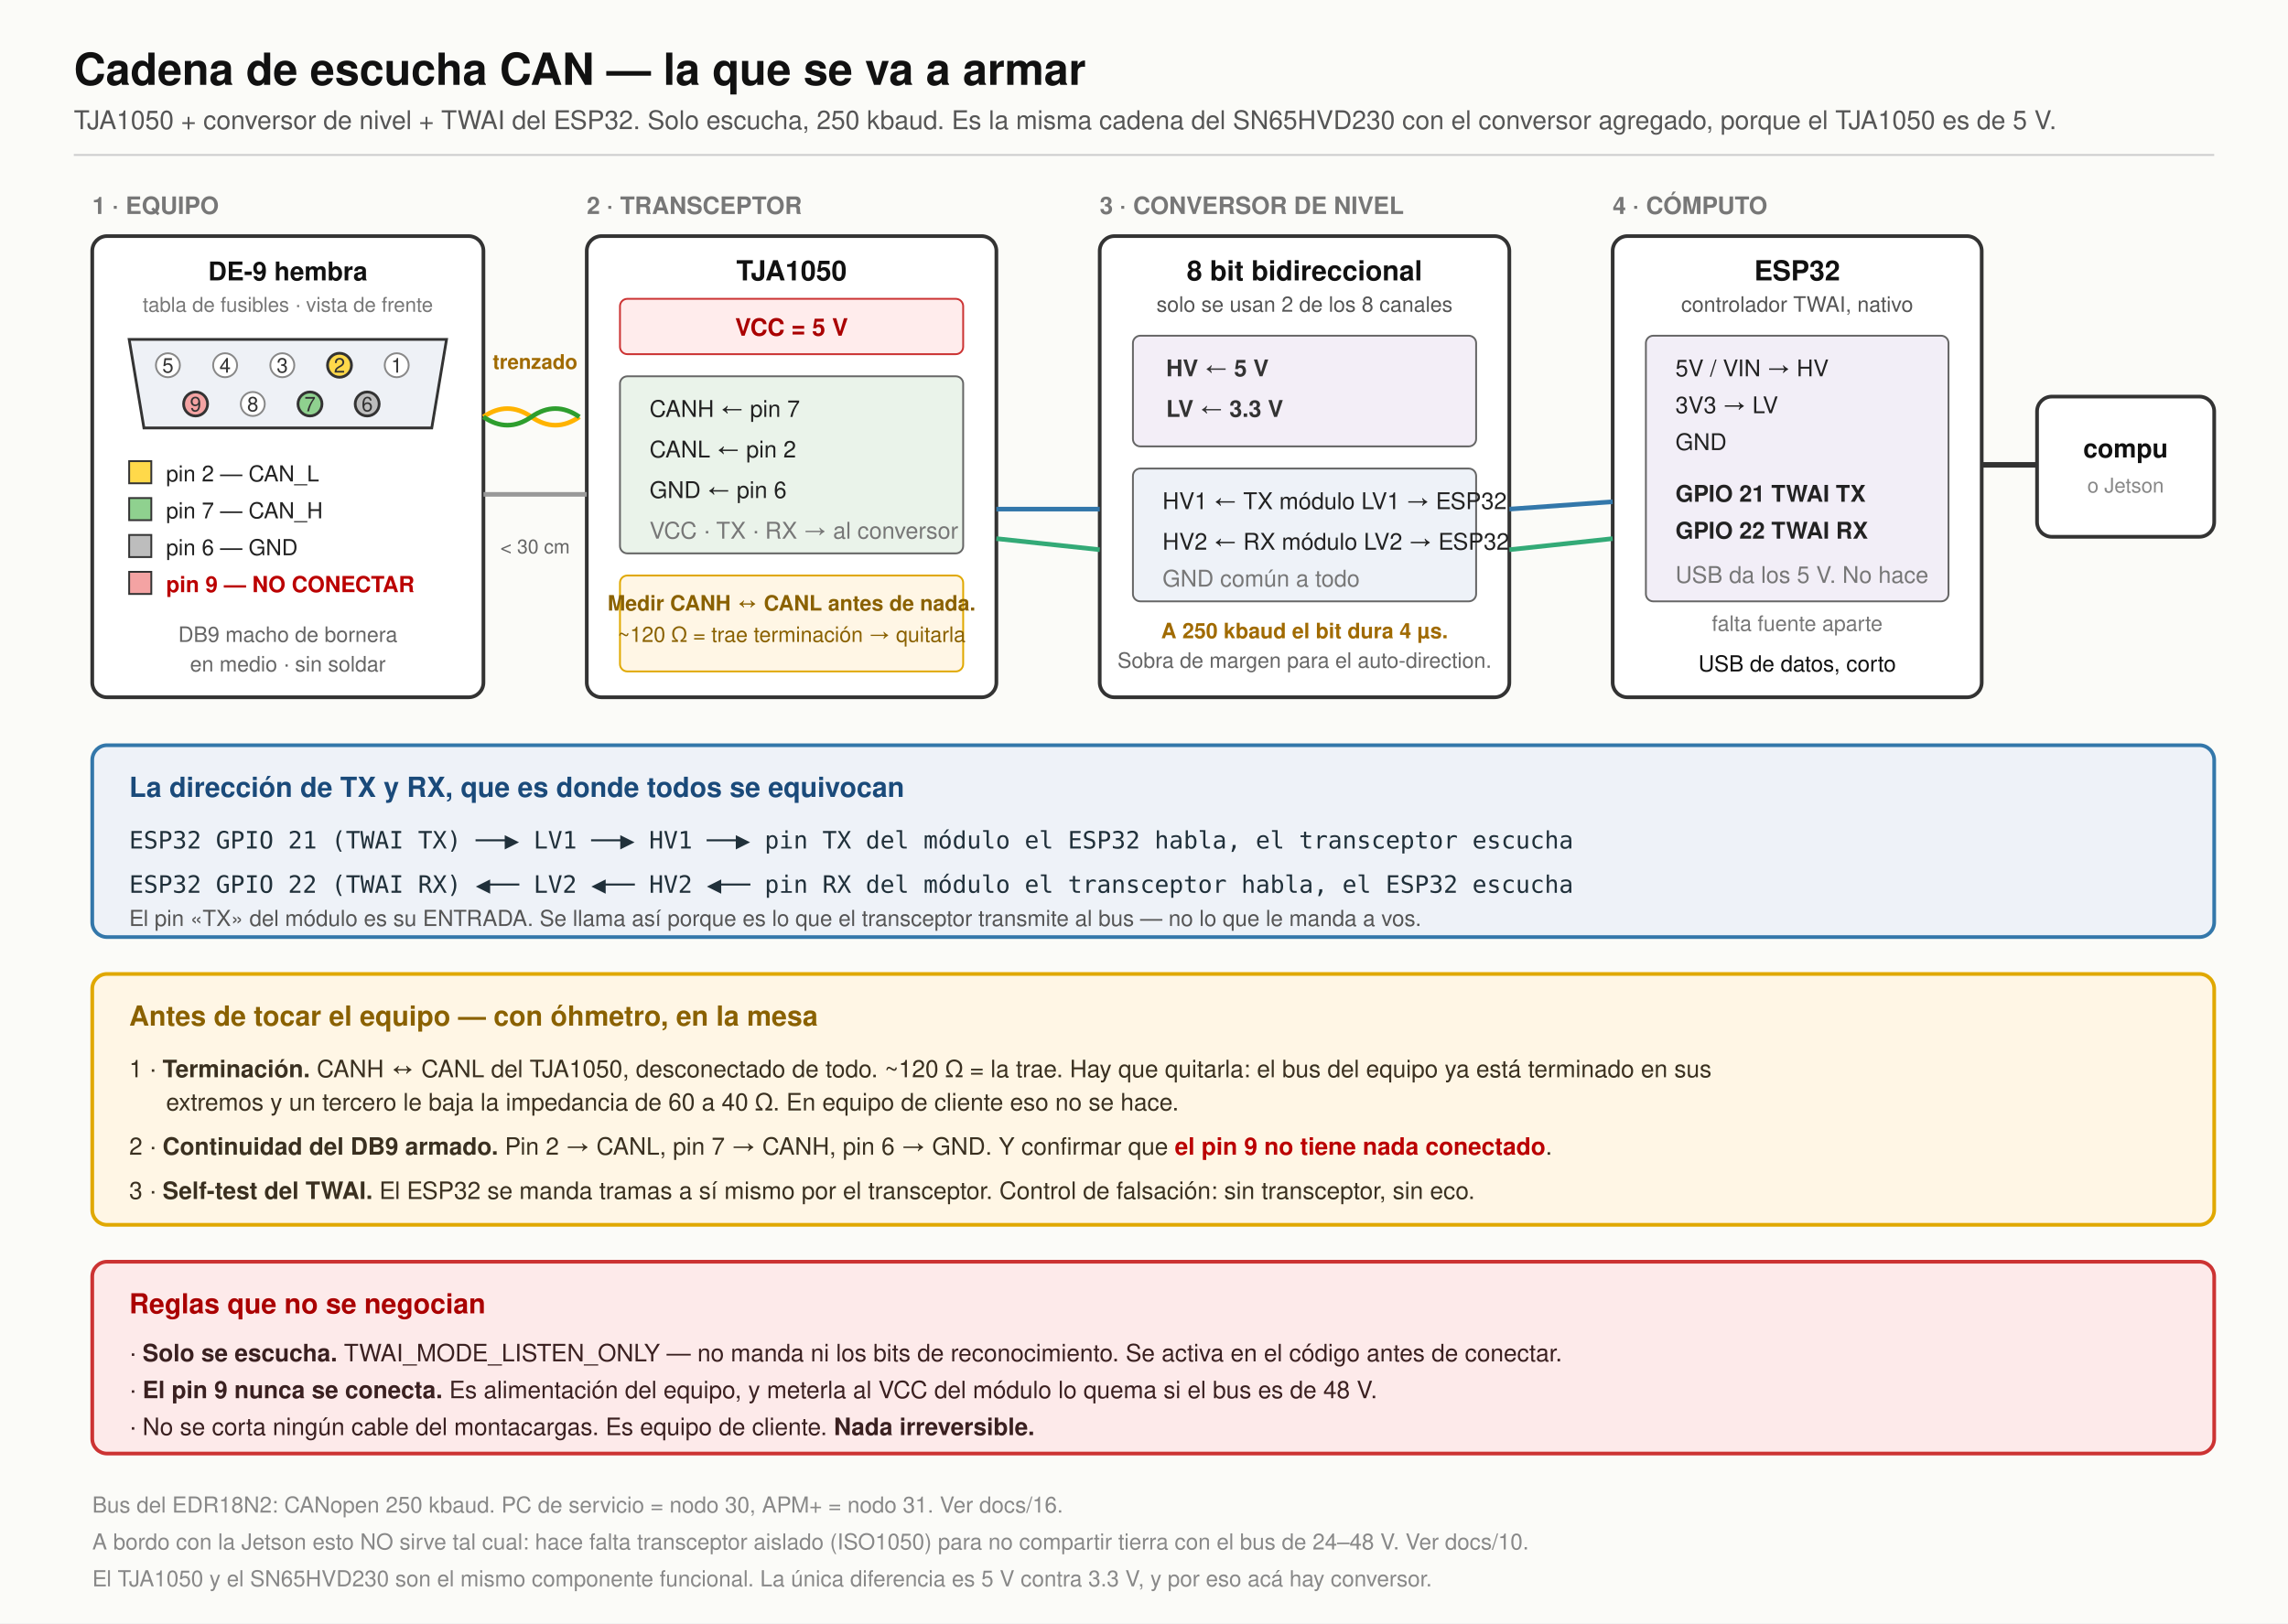
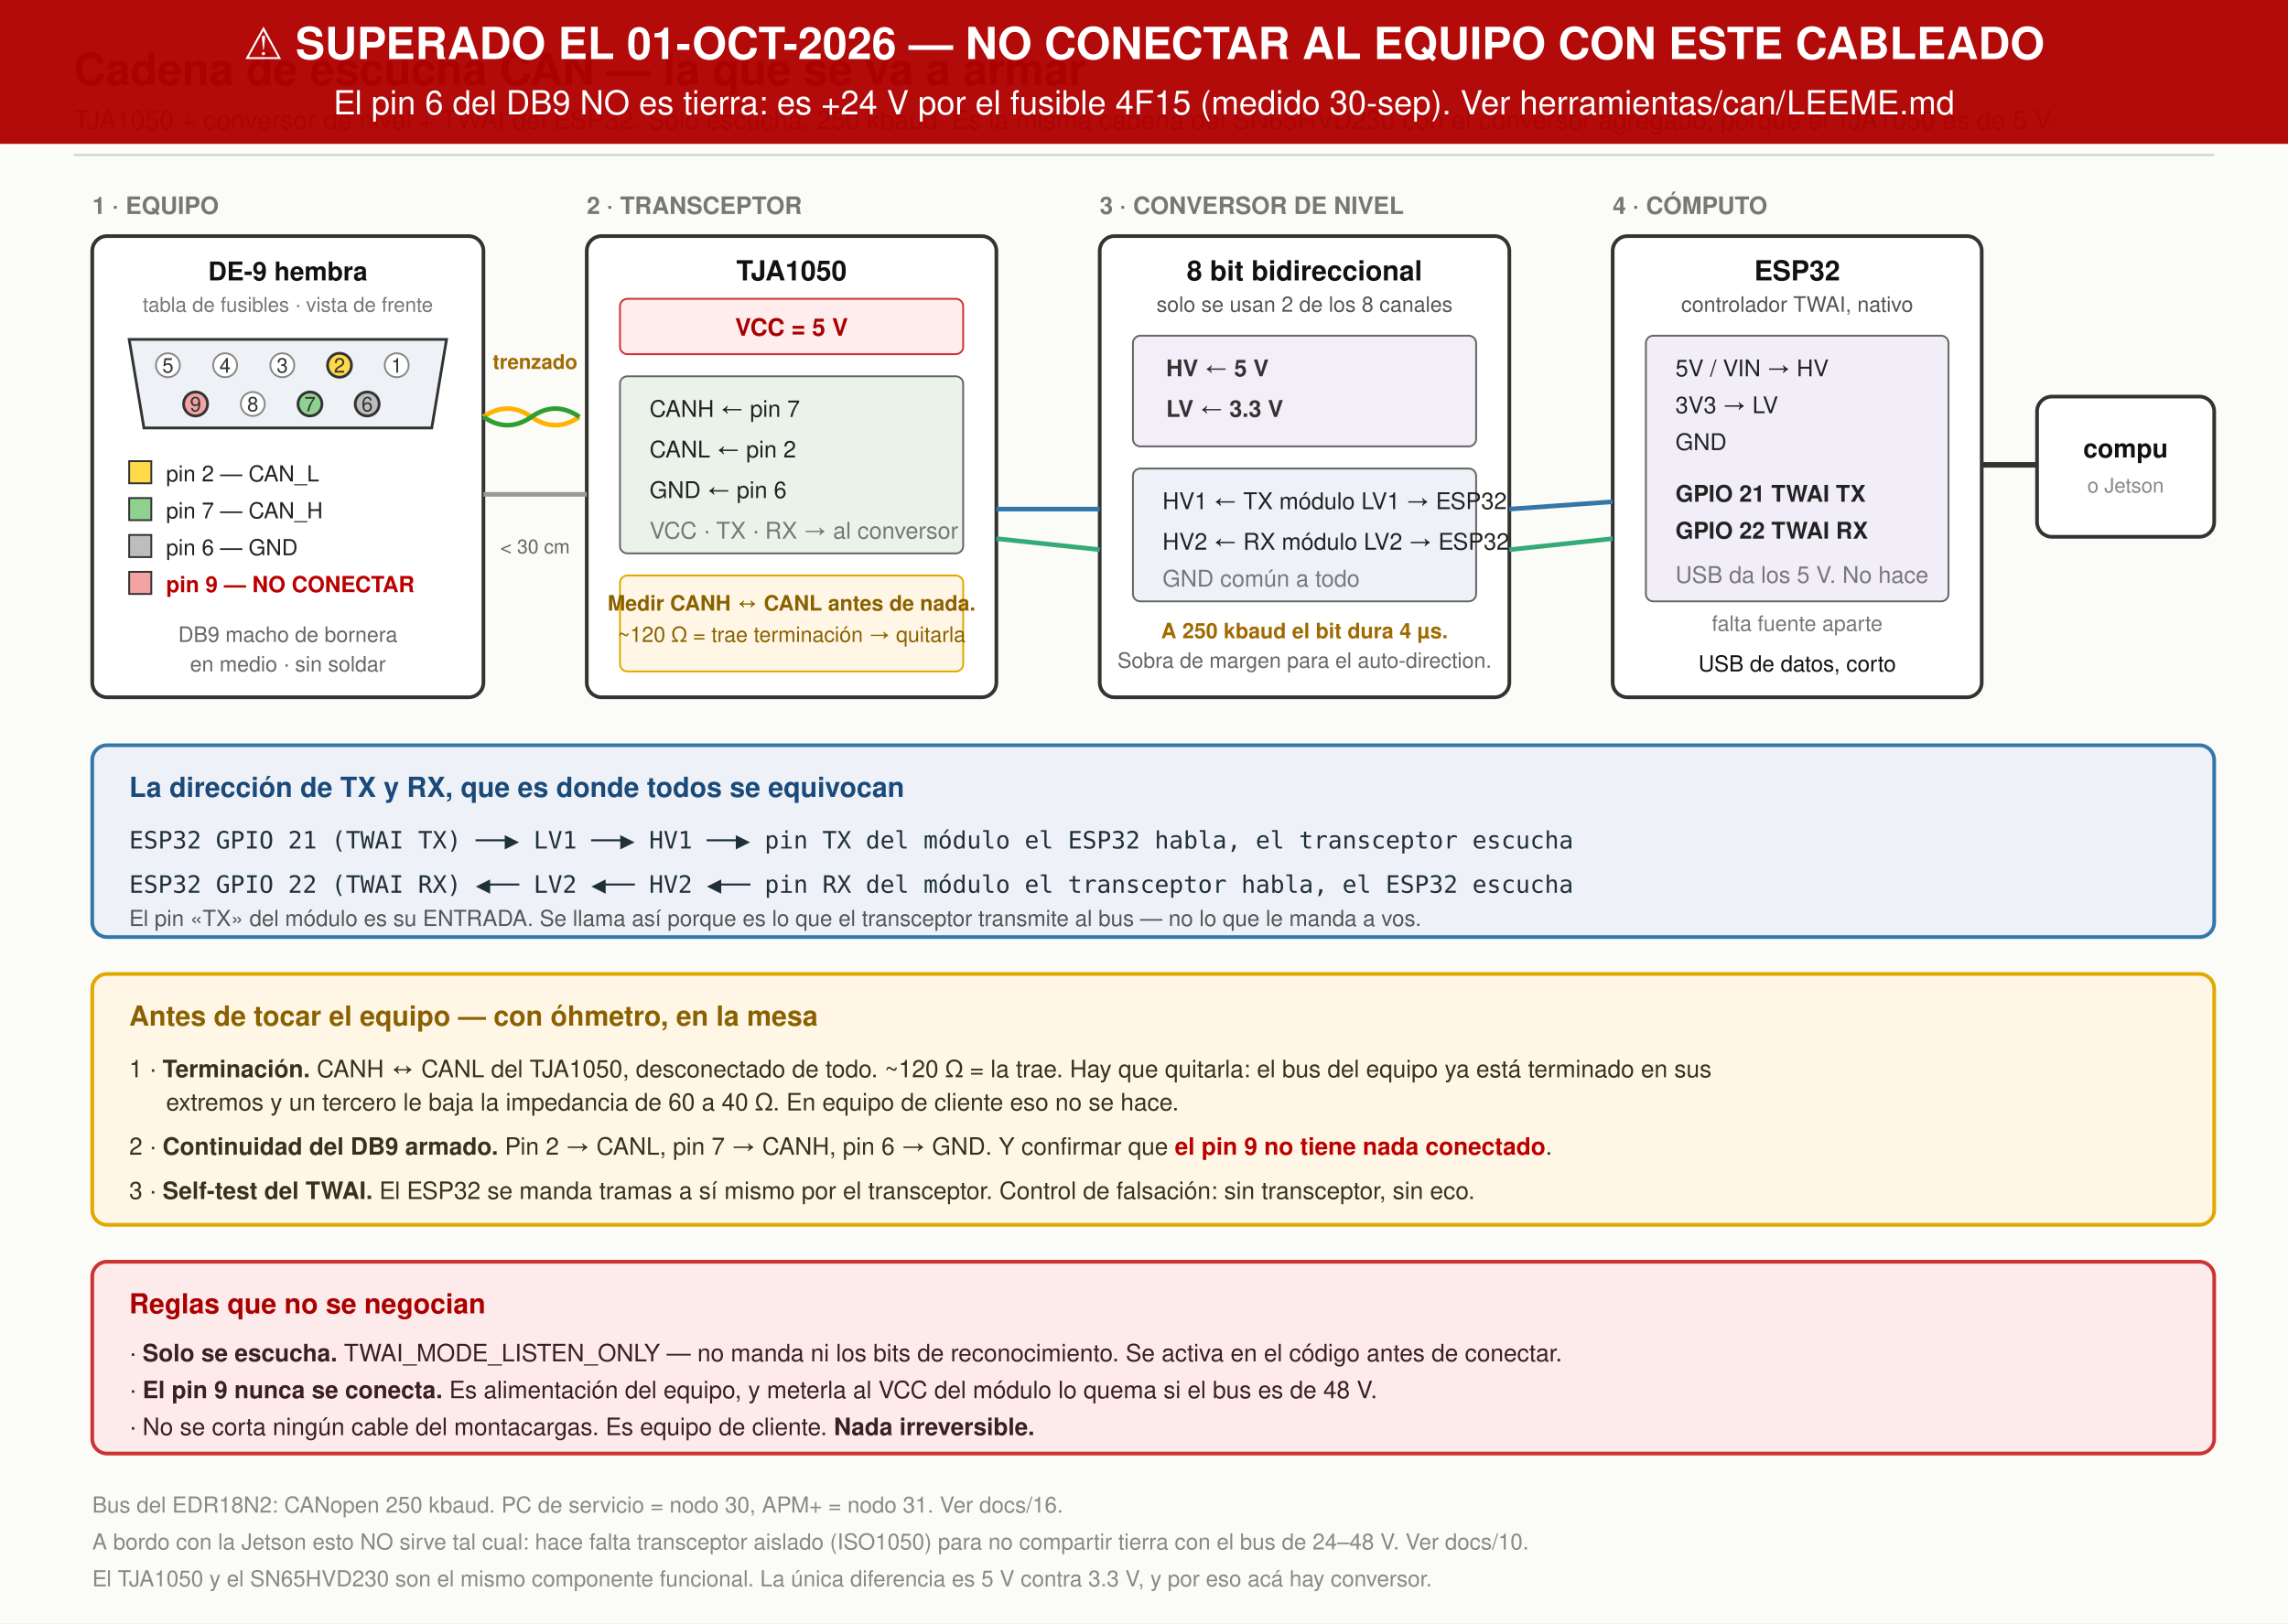
<svg xmlns="http://www.w3.org/2000/svg" viewBox="0 0 1240 880" width="1240" height="880" font-family="Helvetica,Arial,sans-serif">
  <rect width="1240" height="880" fill="#fbfbf8" />
  <text x="40" y="46" font-size="24" font-weight="bold" fill="#111">Cadena de escucha CAN — la que se va a armar</text>
  <text x="40" y="70" font-size="14" fill="#555">TJA1050 + conversor de nivel + TWAI del ESP32. Solo escucha, 250 kbaud. Es la misma cadena del SN65HVD230 con el conversor agregado, porque el TJA1050 es de 5 V.</text>
  <line x1="40" y1="84" x2="1200" y2="84" stroke="#ccc" />
  <text x="50" y="116" font-size="13" font-weight="bold" fill="#777">1 · EQUIPO</text>
  <rect x="50" y="128" width="212" height="250" rx="8" fill="#fff" stroke="#333" stroke-width="2" />
  <text x="156" y="152" font-size="14" font-weight="bold" text-anchor="middle" fill="#111">DE-9 hembra</text>
  <text x="156" y="169" font-size="11" text-anchor="middle" fill="#777">tabla de fusibles · vista de frente</text>
  <path d="M70 184 L242 184 L234 232 L78 232 Z" fill="#eef1f6" stroke="#333" stroke-width="1.5" />
  <g font-size="11" text-anchor="middle" fill="#333">
    <circle cx="91" cy="198" r="6.5" fill="#fff" stroke="#888" />
    <text x="91" y="202">5</text>
    <circle cx="122" cy="198" r="6.5" fill="#fff" stroke="#888" />
    <text x="122" y="202">4</text>
    <circle cx="153" cy="198" r="6.5" fill="#fff" stroke="#888" />
    <text x="153" y="202">3</text>
    <circle cx="184" cy="198" r="6.5" fill="#ffd94a" stroke="#333" stroke-width="1.5" />
    <text x="184" y="202">2</text>
    <circle cx="215" cy="198" r="6.5" fill="#fff" stroke="#888" />
    <text x="215" y="202">1</text>
    <circle cx="106" cy="219" r="6.5" fill="#f4a3a3" stroke="#333" stroke-width="1.5" />
    <text x="106" y="223">9</text>
    <circle cx="137" cy="219" r="6.5" fill="#fff" stroke="#888" />
    <text x="137" y="223">8</text>
    <circle cx="168" cy="219" r="6.5" fill="#8fd18f" stroke="#333" stroke-width="1.5" />
    <text x="168" y="223">7</text>
    <circle cx="199" cy="219" r="6.5" fill="#bdbdbd" stroke="#333" stroke-width="1.5" />
    <text x="199" y="223">6</text>
  </g>
  <g font-size="12" fill="#222">
    <rect x="70" y="250" width="12" height="12" fill="#ffd94a" stroke="#333" />
    <text x="90" y="261">pin 2 — CAN_L</text>
    <rect x="70" y="270" width="12" height="12" fill="#8fd18f" stroke="#333" />
    <text x="90" y="281">pin 7 — CAN_H</text>
    <rect x="70" y="290" width="12" height="12" fill="#bdbdbd" stroke="#333" />
    <text x="90" y="301">pin 6 — GND</text>
    <rect x="70" y="310" width="12" height="12" fill="#f4a3a3" stroke="#333" />
    <text x="90" y="321" fill="#b00" font-weight="bold">pin 9 — NO CONECTAR</text>
  </g>
  <text x="156" y="348" font-size="11.5" text-anchor="middle" fill="#666">DB9 macho de bornera</text>
  <text x="156" y="364" font-size="11.5" text-anchor="middle" fill="#666">en medio · sin soldar</text>
  <text x="318" y="116" font-size="13" font-weight="bold" fill="#777">2 · TRANSCEPTOR</text>
  <rect x="318" y="128" width="222" height="250" rx="8" fill="#fff" stroke="#333" stroke-width="2" />
  <text x="429" y="152" font-size="15" font-weight="bold" text-anchor="middle" fill="#111">TJA1050</text>
  <rect x="336" y="162" width="186" height="30" rx="4" fill="#ffecec" stroke="#c33" />
  <text x="429" y="182" font-size="13" font-weight="bold" text-anchor="middle" fill="#a00">VCC = 5 V</text>
  <rect x="336" y="204" width="186" height="96" rx="4" fill="#eaf3ea" stroke="#666" />
  <g font-size="12.5" fill="#222">
    <text x="352" y="226">CANH  ← pin 7</text>
    <text x="352" y="248">CANL  ← pin 2</text>
    <text x="352" y="270">GND   ← pin 6</text>
    <text x="352" y="292" fill="#777">VCC · TX · RX  →  al conversor</text>
  </g>
  <rect x="336" y="312" width="186" height="52" rx="4" fill="#fff6e5" stroke="#e0a800" />
  <text x="429" y="331" font-size="11.5" font-weight="bold" text-anchor="middle" fill="#8a6100">Medir CANH ↔ CANL antes de nada.</text>
  <text x="429" y="348" font-size="11.5" text-anchor="middle" fill="#8a6100">~120 Ω = trae terminación → quitarla</text>
  <text x="596" y="116" font-size="13" font-weight="bold" fill="#777">3 · CONVERSOR DE NIVEL</text>
  <rect x="596" y="128" width="222" height="250" rx="8" fill="#fff" stroke="#333" stroke-width="2" />
  <text x="707" y="152" font-size="15" font-weight="bold" text-anchor="middle" fill="#111">8 bit bidireccional</text>
  <text x="707" y="169" font-size="11.5" text-anchor="middle" fill="#555">solo se usan 2 de los 8 canales</text>
  <rect x="614" y="182" width="186" height="60" rx="4" fill="#f3eef7" stroke="#666" />
  <text x="632" y="204" font-size="12.5" font-weight="bold" fill="#333">HV  ← 5 V</text>
  <text x="632" y="226" font-size="12.5" font-weight="bold" fill="#333">LV  ← 3.3 V</text>
  <rect x="614" y="254" width="186" height="72" rx="4" fill="#eef2f8" stroke="#666" />
  <g font-size="12.5" fill="#222">
    <text x="630" y="276">HV1 ← TX módulo   LV1 → ESP32</text>
    <text x="630" y="298">HV2 ← RX módulo   LV2 → ESP32</text>
    <text x="630" y="318" fill="#777">GND común a todo</text>
  </g>
  <text x="707" y="346" font-size="11.5" text-anchor="middle" fill="#a06a00" font-weight="bold">A 250 kbaud el bit dura 4 µs.</text>
  <text x="707" y="362" font-size="11.5" text-anchor="middle" fill="#666">Sobra de margen para el auto-direction.</text>
  <text x="874" y="116" font-size="13" font-weight="bold" fill="#777">4 · CÓMPUTO</text>
  <rect x="874" y="128" width="200" height="250" rx="8" fill="#fff" stroke="#333" stroke-width="2" />
  <text x="974" y="152" font-size="15" font-weight="bold" text-anchor="middle" fill="#111">ESP32</text>
  <text x="974" y="169" font-size="11.5" text-anchor="middle" fill="#555">controlador TWAI, nativo</text>
  <rect x="892" y="182" width="164" height="144" rx="4" fill="#f2eef7" stroke="#666" />
  <g font-size="12.5" fill="#222">
    <text x="908" y="204">5V / VIN  → HV</text>
    <text x="908" y="224">3V3       → LV</text>
    <text x="908" y="244">GND</text>
    <text x="908" y="272" font-weight="bold">GPIO 21  TWAI TX</text>
    <text x="908" y="292" font-weight="bold">GPIO 22  TWAI RX</text>
    <text x="908" y="316" fill="#777">USB da los 5 V. No hace</text>
  </g>
  <text x="974" y="342" font-size="11.5" text-anchor="middle" fill="#777">falta fuente aparte</text>
  <text x="974" y="364" font-size="12" text-anchor="middle" fill="#111">USB de datos, corto</text>
  <rect x="1104" y="215" width="96" height="76" rx="8" fill="#fff" stroke="#333" stroke-width="2" />
  <text x="1152" y="248" font-size="14" font-weight="bold" text-anchor="middle" fill="#111">compu</text>
  <text x="1152" y="267" font-size="11" text-anchor="middle" fill="#888">o Jetson</text>
  <path d="M262 226 q13 -9 26 0 q13 9 26 0" fill="none" stroke="#ffb300" stroke-width="2.5" />
  <path d="M262 226 q13 9 26 0 q13 -9 26 0" fill="none" stroke="#2e9e2e" stroke-width="2.5" />
  <line x1="262" y1="268" x2="318" y2="268" stroke="#999" stroke-width="2.5" />
  <text x="290" y="200" font-size="11" text-anchor="middle" fill="#a06a00" font-weight="bold">trenzado</text>
  <text x="290" y="300" font-size="10.5" text-anchor="middle" fill="#666">&lt; 30 cm</text>
  <g stroke-width="2.5">
    <line x1="540" y1="276" x2="596" y2="276" stroke="#37a" />
    <line x1="540" y1="292" x2="596" y2="298" stroke="#3a7" />
  </g>
  <g stroke-width="2.5">
    <line x1="818" y1="276" x2="874" y2="272" stroke="#37a" />
    <line x1="818" y1="298" x2="874" y2="292" stroke="#3a7" />
  </g>
  <line x1="1074" y1="252" x2="1104" y2="252" stroke="#333" stroke-width="3" />
  <rect x="50" y="404" width="1150" height="104" rx="8" fill="#eef2f8" stroke="#37a" stroke-width="2" />
  <text x="70" y="432" font-size="15" font-weight="bold" fill="#1a4a7a">La dirección de TX y RX, que es donde todos se equivocan</text>
  <g font-size="13" fill="#20303a" font-family="monospace">
    <text x="70" y="460">ESP32 GPIO 21  (TWAI TX)  ──▶  LV1 ──▶ HV1 ──▶  pin TX del módulo     el ESP32 habla, el transceptor escucha</text>
    <text x="70" y="484">ESP32 GPIO 22  (TWAI RX)  ◀──  LV2 ◀── HV2 ◀──  pin RX del módulo     el transceptor habla, el ESP32 escucha</text>
  </g>
  <text x="70" y="502" font-size="12" fill="#555" font-family="Helvetica">El pin «TX» del módulo es su ENTRADA. Se llama así porque es lo que el transceptor transmite al bus — no lo que le manda a vos.</text>
  <rect x="50" y="528" width="1150" height="136" rx="8" fill="#fff6e5" stroke="#e0a800" stroke-width="2" />
  <text x="70" y="556" font-size="15" font-weight="bold" fill="#8a6100">Antes de tocar el equipo — con óhmetro, en la mesa</text>
  <g font-size="13" fill="#3a3020">
    <text x="70" y="584">1 ·  <tspan font-weight="bold">Terminación.</tspan>  CANH ↔ CANL del TJA1050, desconectado de todo. ~120 Ω = la trae. Hay que quitarla: el bus del equipo ya está terminado en sus</text>
    <text x="90" y="602">extremos y un tercero le baja la impedancia de 60 a 40 Ω. En equipo de cliente eso no se hace.</text>
    <text x="70" y="626">2 ·  <tspan font-weight="bold">Continuidad del DB9 armado.</tspan>  Pin 2 → CANL, pin 7 → CANH, pin 6 → GND. Y confirmar que <tspan fill="#b00" font-weight="bold">el pin 9 no tiene nada conectado</tspan>.</text>
    <text x="70" y="650">3 ·  <tspan font-weight="bold">Self-test del TWAI.</tspan>  El ESP32 se manda tramas a sí mismo por el transceptor. Control de falsación: sin transceptor, sin eco.</text>
  </g>
  <rect x="50" y="684" width="1150" height="104" rx="8" fill="#fdeaea" stroke="#c33" stroke-width="2" />
  <text x="70" y="712" font-size="15" font-weight="bold" fill="#a00">Reglas que no se negocian</text>
  <g font-size="13" fill="#3a2020">
    <text x="70" y="738">·  <tspan font-weight="bold">Solo se escucha.</tspan>  TWAI_MODE_LISTEN_ONLY — no manda ni los bits de reconocimiento. Se activa en el código antes de conectar.</text>
    <text x="70" y="758">·  <tspan font-weight="bold">El pin 9 nunca se conecta.</tspan>  Es alimentación del equipo, y meterla al VCC del módulo lo quema si el bus es de 48 V.</text>
    <text x="70" y="778">·  No se corta ningún cable del montacargas. Es equipo de cliente. <tspan font-weight="bold">Nada irreversible.</tspan>
    </text>
  </g>
  <text x="50" y="820" font-size="12" fill="#888">Bus del EDR18N2: CANopen 250 kbaud. PC de servicio = nodo 30, APM+ = nodo 31. Ver docs/16.</text>
  <text x="50" y="840" font-size="12" fill="#888">A bordo con la Jetson esto NO sirve tal cual: hace falta transceptor aislado (ISO1050) para no compartir tierra con el bus de 24–48 V. Ver docs/10.</text>
  <text x="50" y="860" font-size="12" fill="#888">El TJA1050 y el SN65HVD230 son el mismo componente funcional. La única diferencia es 5 V contra 3.3 V, y por eso acá hay conversor.</text>
+   <g id="AVISO-01OCT">
+     <rect x="0" y="0" width="1240" height="78" fill="#b00000" opacity="0.96" />
+     <text x="620" y="32" text-anchor="middle" font-size="24" font-weight="bold" fill="#fff">⚠ SUPERADO EL 01-OCT-2026 — NO CONECTAR AL EQUIPO CON ESTE CABLEADO</text>
+     <text x="620" y="62" text-anchor="middle" font-size="18" fill="#fff">El pin 6 del DB9 NO es tierra: es +24 V por el fusible 4F15 (medido 30-sep). Ver herramientas/can/LEEME.md</text>
+   </g>
</svg>
